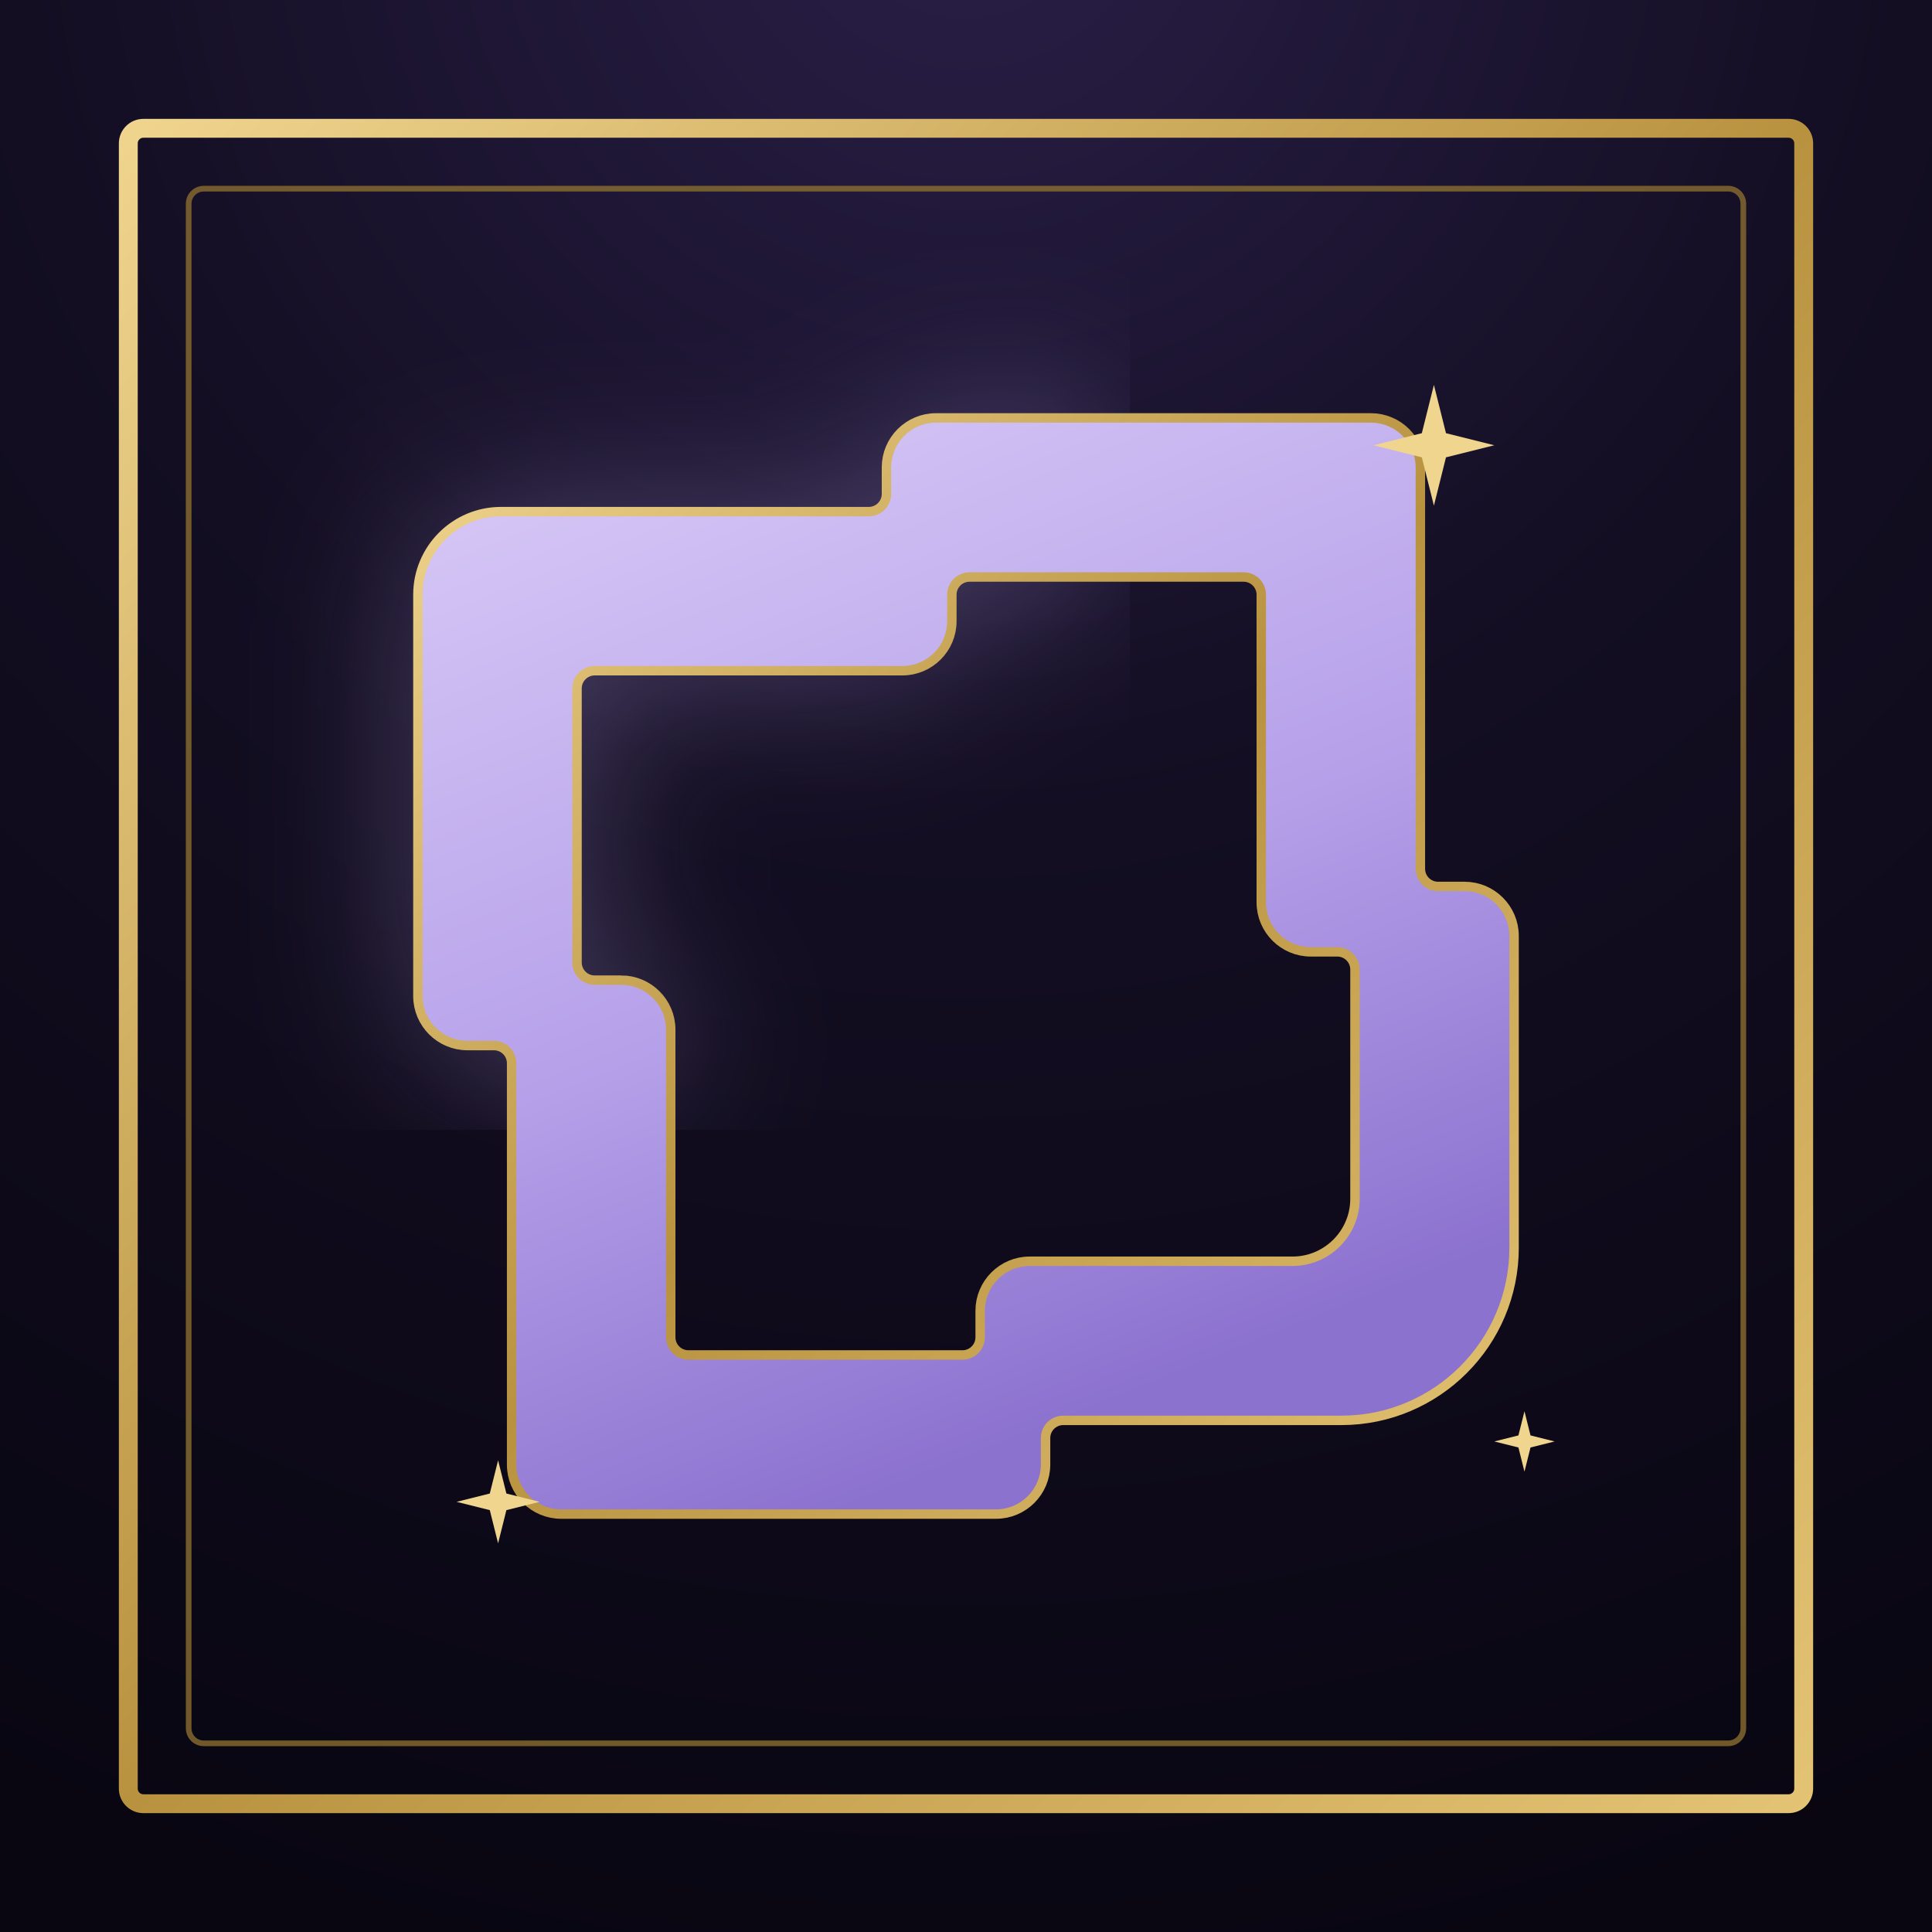
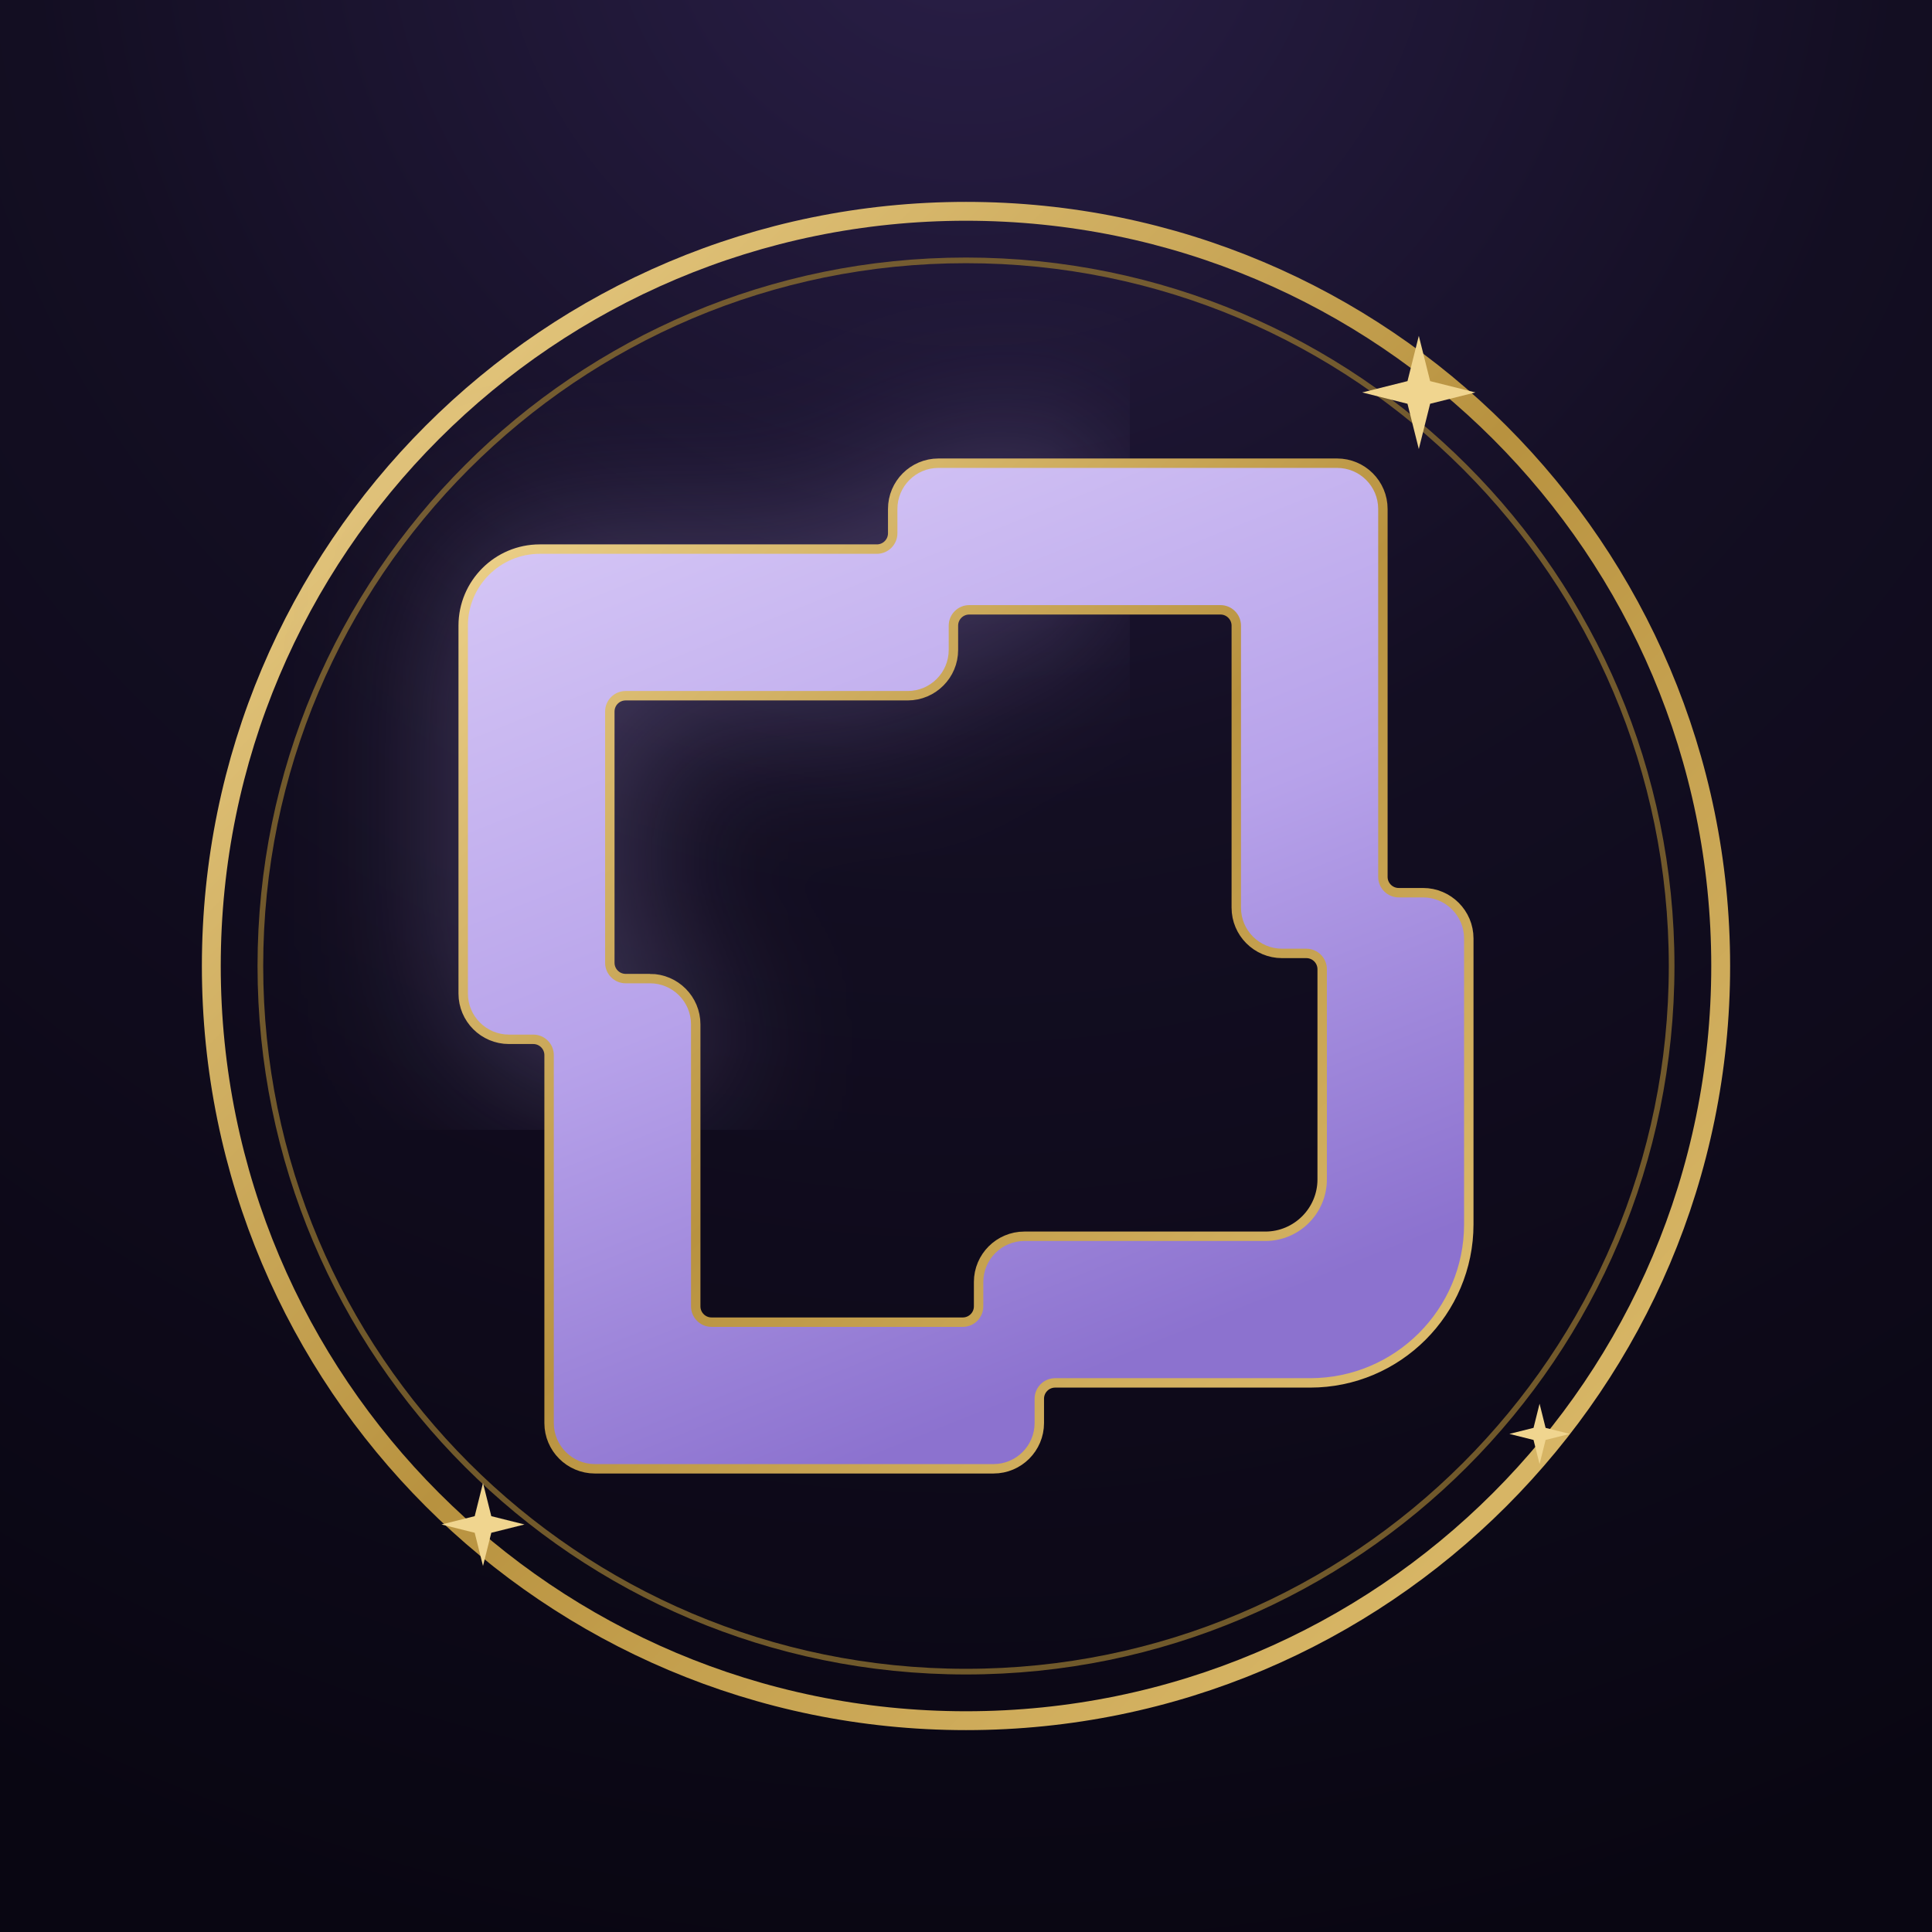
<svg xmlns="http://www.w3.org/2000/svg" viewBox="0 0 512 512" width="512" height="512">
  <defs>
-     <path id="reliquia-iso" d="M224.919,110.004h-5.319c-2.476,0-4.487-2.011-4.487-4.487V25.081c0-4.947-4.027-8.973-8.973-8.973h-87.162c-4.947,0-8.973,4.027-8.973,8.973v5.319c0,2.476-2.011,4.487-4.487,4.487H31.811c-8.658,0-15.703,7.046-15.703,15.703v80.436c0,4.947,4.027,8.973,8.973,8.973h5.319c2.476,0,4.487,2.011,4.487,4.487v80.432c0,4.947,4.027,8.973,8.973,8.973h87.166c4.947,0,8.973-4.027,8.973-8.973v-5.319c0-2.476,2.011-4.487,4.487-4.487h55.755c18.556,0,33.65-15.094,33.65-33.65v-62.485c0-4.947-4.027-8.973-8.973-8.973ZM55.91,128.783h-5.319c-2.476,0-4.487-2.011-4.487-4.487v-54.927c0-2.476,2.011-4.487,4.487-4.487h61.657c4.947,0,8.973-4.027,8.973-8.973v-5.319c0-2.476,2.011-4.487,4.487-4.487h54.923c2.476,0,4.487,2.011,4.487,4.487v61.657c0,4.947,4.027,8.973,8.973,8.973h5.319c2.476,0,4.487,2.011,4.487,4.487v45.949c0,7.422-6.038,13.46-13.46,13.46h-52.679c-4.947,0-8.973,4.027-8.973,8.973v5.319c0,2.476-2.011,4.487-4.487,4.487h-54.927c-2.476,0-4.487-2.011-4.487-4.487v-61.653c0-4.947-4.027-8.973-8.973-8.973Z" transform="translate(90.699 90.699) scale(1.3224)" fill-rule="evenodd" />
+     <path id="reliquia-iso" d="M224.919,110.004h-5.319c-2.476,0-4.487-2.011-4.487-4.487V25.081c0-4.947-4.027-8.973-8.973-8.973h-87.162c-4.947,0-8.973,4.027-8.973,8.973v5.319c0,2.476-2.011,4.487-4.487,4.487H31.811c-8.658,0-15.703,7.046-15.703,15.703v80.436c0,4.947,4.027,8.973,8.973,8.973h5.319c2.476,0,4.487,2.011,4.487,4.487v80.432c0,4.947,4.027,8.973,8.973,8.973h87.166c4.947,0,8.973-4.027,8.973-8.973v-5.319c0-2.476,2.011-4.487,4.487-4.487h55.755c18.556,0,33.65-15.094,33.65-33.65v-62.485c0-4.947-4.027-8.973-8.973-8.973ZM55.91,128.783h-5.319c-2.476,0-4.487-2.011-4.487-4.487v-54.927c0-2.476,2.011-4.487,4.487-4.487h61.657c4.947,0,8.973-4.027,8.973-8.973v-5.319c0-2.476,2.011-4.487,4.487-4.487h54.923c2.476,0,4.487,2.011,4.487,4.487v61.657c0,4.947,4.027,8.973,8.973,8.973h5.319c2.476,0,4.487,2.011,4.487,4.487v45.949c0,7.422-6.038,13.46-13.46,13.46h-52.679c-4.947,0-8.973,4.027-8.973,8.973v5.319c0,2.476-2.011,4.487-4.487,4.487h-54.927c-2.476,0-4.487-2.011-4.487-4.487v-61.653c0-4.947-4.027-8.973-8.973-8.973Z" transform="translate(104.474 104.474) scale(1.2122)" fill-rule="evenodd" />
    <radialGradient id="reliquia-t" cx=".5" cy="-.06" r="1.1">
      <stop offset="0" stop-color="#2a1f48" />
      <stop offset=".44" stop-color="#130e22" />
      <stop offset="1" stop-color="#090612" />
    </radialGradient>
    <linearGradient id="reliquia-l" x1="0" y1="0" x2=".4" y2="1">
      <stop offset="0" stop-color="#d9cbf7" />
      <stop offset=".55" stop-color="#b7a2ea" />
      <stop offset="1" stop-color="#8c72cf" />
    </linearGradient>
    <linearGradient id="reliquia-oro" x1="0" y1="0" x2="1" y2="1">
      <stop offset="0" stop-color="#f0d58f" />
      <stop offset=".5" stop-color="#b8923f" />
      <stop offset="1" stop-color="#e3c374" />
    </linearGradient>
    <filter id="reliquia-lu" x="-30%" y="-30%" width="160%" height="160%">
      <feGaussianBlur stdDeviation="22" />
    </filter>
  </defs>
  <rect width="512" height="512" fill="url(#reliquia-t)" />
-   <rect x="34" y="34" width="444" height="444" rx="4" fill="none" stroke="url(#reliquia-oro)" stroke-width="5" />
-   <rect x="50" y="50" width="412" height="412" rx="4" fill="none" stroke="#8a6d2f" stroke-width="1.5" opacity=".8" />
+   <circle cx="256" cy="256" r="200" fill="none" stroke="url(#reliquia-oro)" stroke-width="5" />
+   <circle cx="256" cy="256" r="187" fill="none" stroke="#8a6d2f" stroke-width="1.5" opacity=".8" />
  <use href="#reliquia-iso" fill="#b7a2ea" filter="url(#reliquia-lu)" opacity=".35" />
-   <use href="#reliquia-iso" fill="url(#reliquia-l)" stroke="url(#reliquia-oro)" stroke-width="3.78" paint-order="stroke" />
-   <path transform="translate(380 118) scale(1.60)" d="M0 -10L2 -2L10 0L2 2L0 10L-2 2L-10 0L-2 -2Z" fill="#f0d58f" />
-   <path transform="translate(132 398) scale(1.10)" d="M0 -10L2 -2L10 0L2 2L0 10L-2 2L-10 0L-2 -2Z" fill="#f0d58f" />
-   <path transform="translate(404 382) scale(0.80)" d="M0 -10L2 -2L10 0L2 2L0 10L-2 2L-10 0L-2 -2Z" fill="#f0d58f" />
+   <use href="#reliquia-iso" fill="url(#reliquia-l)" stroke="url(#reliquia-oro)" stroke-width="4.12" paint-order="stroke" />
+   <path transform="translate(376 104) scale(1.50)" d="M0 -10L2 -2L10 0L2 2L0 10L-2 2L-10 0L-2 -2Z" fill="#f0d58f" />
+   <path transform="translate(128 404) scale(1.10)" d="M0 -10L2 -2L10 0L2 2L0 10L-2 2L-10 0L-2 -2Z" fill="#f0d58f" />
+   <path transform="translate(408 380) scale(0.80)" d="M0 -10L2 -2L10 0L2 2L0 10L-2 2L-10 0L-2 -2Z" fill="#f0d58f" />
</svg>
